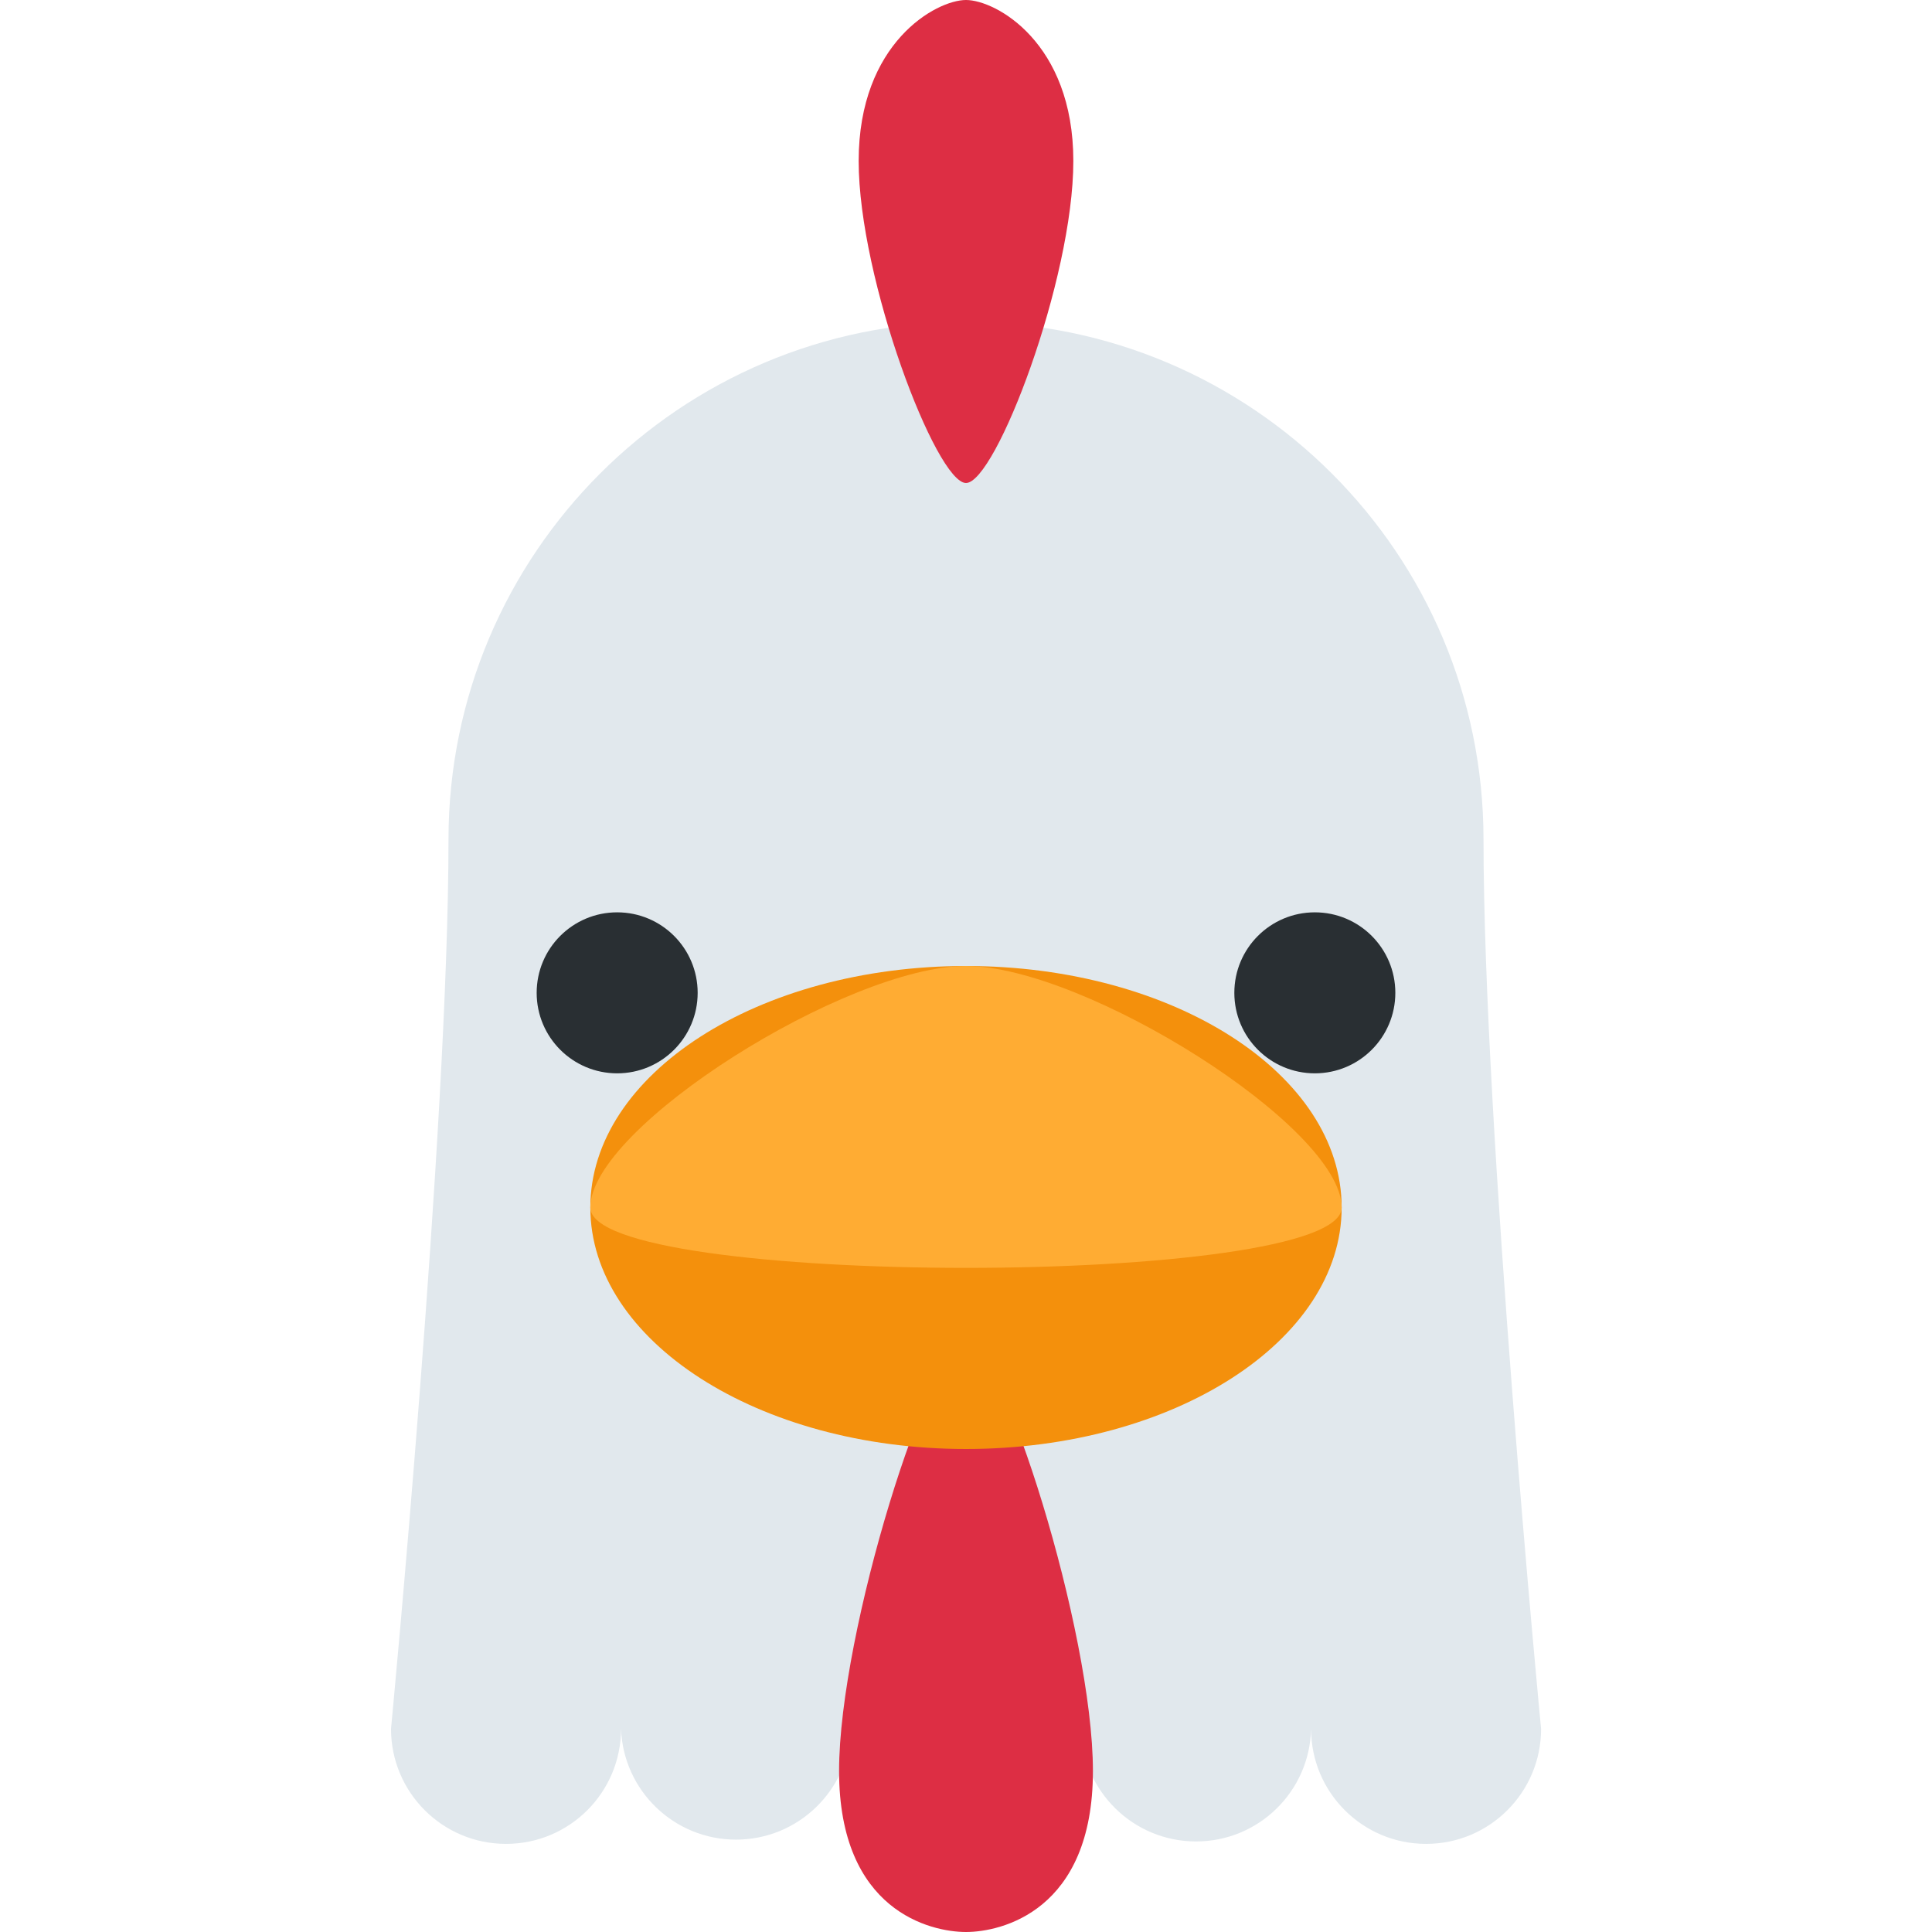
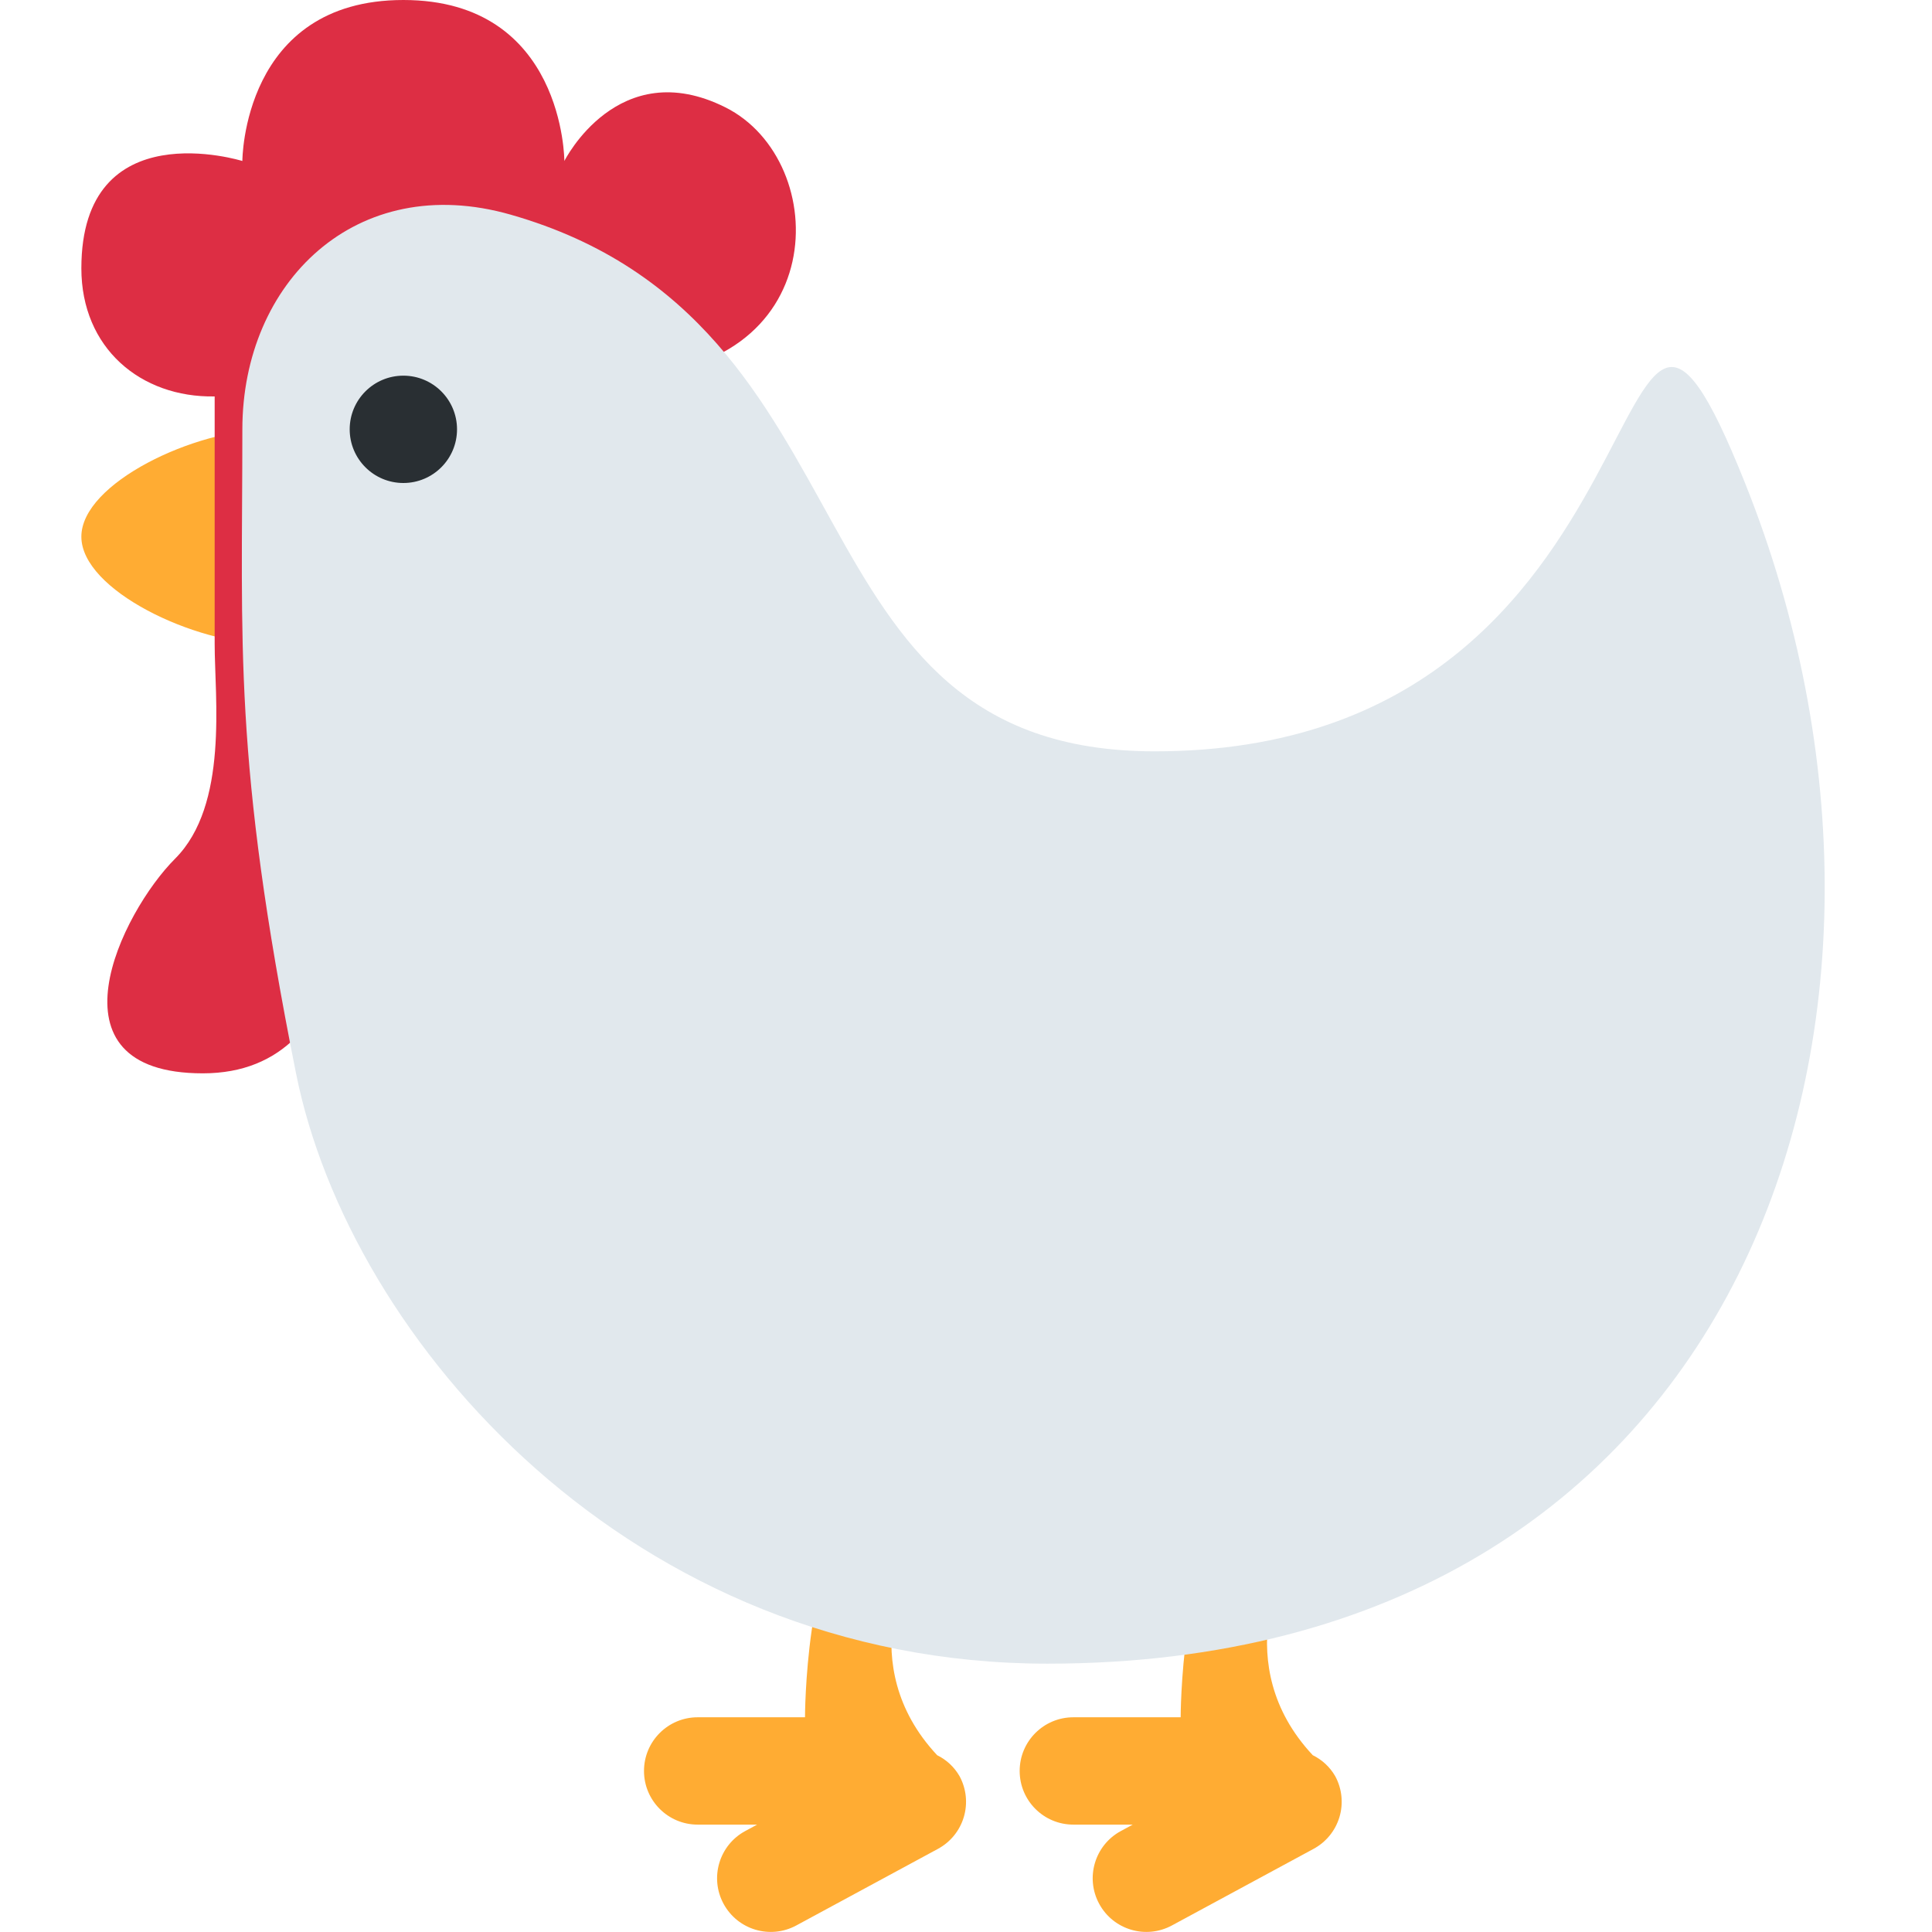
<svg xmlns="http://www.w3.org/2000/svg" viewBox="0 0 36 36">
-   <path fill="#E1E8ED" d="M20.143 32.215a2.143 2.143 0 1 1-4.286 0 2.143 2.143 0 0 1 4.286 0z" />
-   <path fill="#E1E8ED" d="M27.643 15.643C27.643 10.317 23.324 6 18 6a9.643 9.643 0 0 0-9.643 9.643c0 5.357-1.071 16.572-1.071 16.572a2.143 2.143 0 0 0 4.286 0 2.144 2.144 0 0 0 4.285 0h4.286a2.144 2.144 0 0 0 4.287 0 2.143 2.143 0 0 0 4.286 0c-.002 0-1.073-11.215-1.073-16.572z" />
-   <path fill="#DD2E44" d="M20 3c0 2.209-1.447 6-2 6-.552 0-2-3.791-2-6s1.448-3 2-3c.553 0 2 .791 2 3zm-4.365 30c0-2.612 1.711-8 2.365-8 .653 0 2.365 5.388 2.365 8S18.652 36 18 36c-.654 0-2.365-.388-2.365-3z" />
-   <ellipse cx="18" cy="22.5" fill="#F4900C" rx="7" ry="4.5" />
-   <path fill="#FFAC33" d="M25 22.5c0 1.5-14 1.5-14 0s4.791-4.5 7-4.5 7 3 7 4.5z" />
-   <circle cx="11.5" cy="18.5" r="1.5" fill="#292F33" />
-   <circle cx="24.5" cy="18.5" r="1.5" fill="#292F33" />
+   <path fill="#FFAC33" d="M24.88 33.097a.977.977 0 0 0-.418-.391C22.865 31 24 28.999 24 28.999c0-.553 1-2 0-2l-1 1c-1 1-1 4-1 4h-2a1 1 0 1 0 0 2h1.107l-.222.12a1 1 0 1 0 .952 1.759l2.639-1.427a.998.998 0 0 0 .404-1.354zm-7 0a.974.974 0 0 0-.417-.391C15.866 31 17 28.999 17 28.999c0-.553 1-2 0-2l-1 1c-1 1-1 4-1 4h-2a1 1 0 1 0 0 2h1.108l-.222.12a1 1 0 1 0 .952 1.759l2.639-1.427a.998.998 0 0 0 .403-1.354zM7.516 10c0 1.104-1.119 2-2.5 2s-3.5-1-3.5-2 2.119-2 3.5-2c1.38 0 2.5.896 2.5 2z" />
+   <path fill="#DD2E44" d="M13.516 2c-2-1-3 1-3 1s0-3-3-3-3 3-3 3-3-.938-3 2c0 1.482 1.101 2.411 2.484 2.387V12c0 1 .263 3-.737 4s-2.484 4 .516 4 3-4 3-7c1 1 4 1 4-4 0-.867-.213-1.512-.55-2h1.287c4 0 4-4 2-5z" />
+   <path fill="#E1E8ED" d="M32.516 9c4 10 0 22-13 22-7.732 0-13-6-14-11-1.177-5.883-1-8-1-12 0-2.738 2.118-4.824 5-4 7 2 5 10 12 10 10 0 8.23-11.923 11-5z" />
+   <circle cx="7.516" cy="8" r="1" fill="#292F33" />
</svg>
